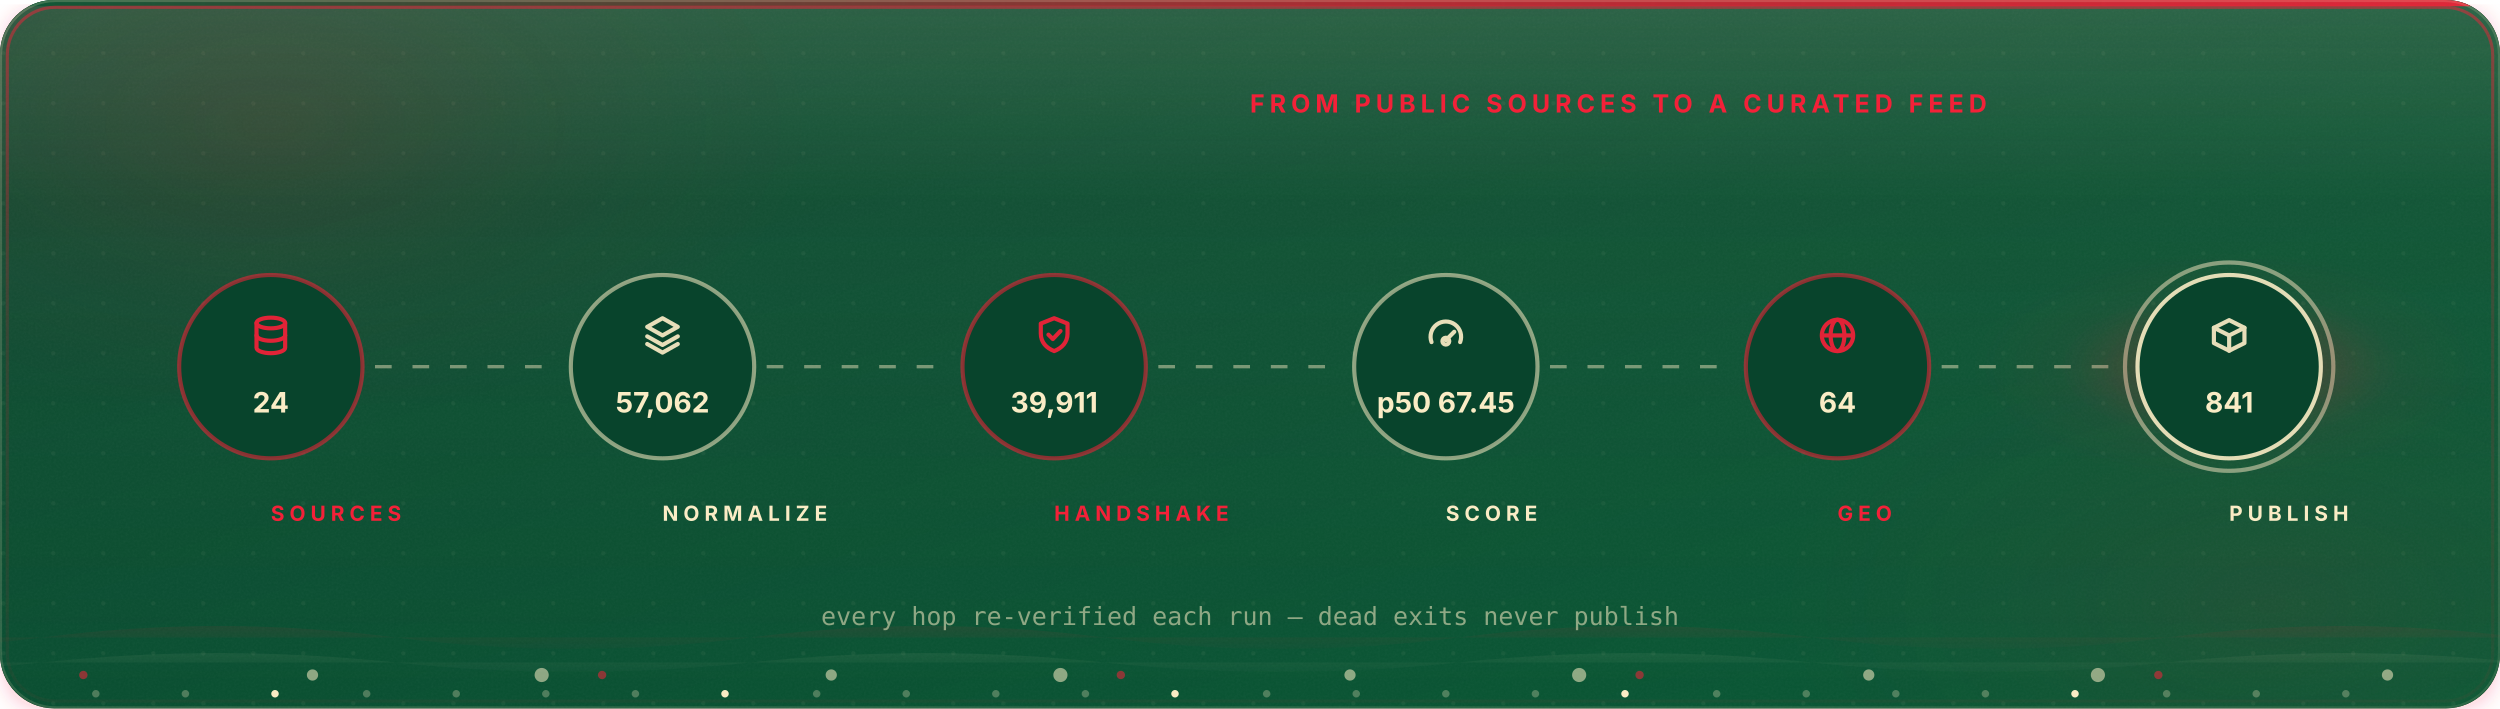
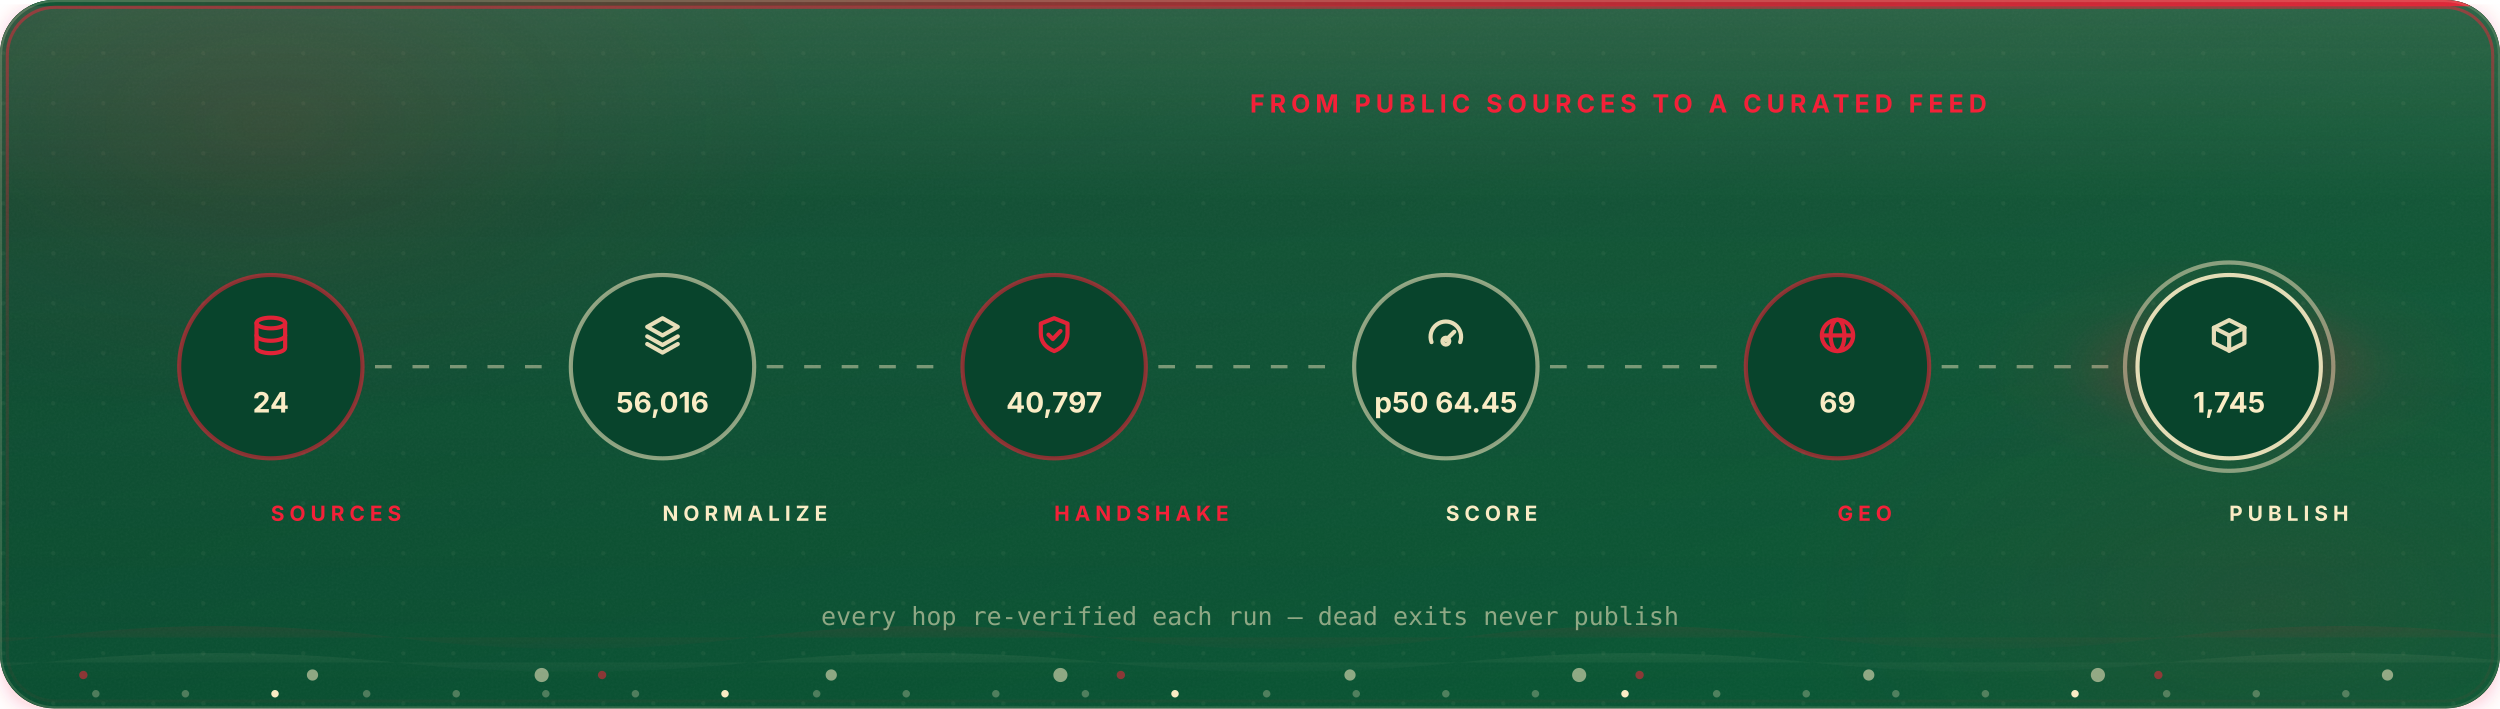
<svg xmlns="http://www.w3.org/2000/svg" width="1200" height="340" viewBox="0 0 1200 340" role="img">
  <defs>
    <linearGradient id="bg-dark" gradientUnits="objectBoundingBox" x1="0.0" y1="0.0" x2="1.0" y2="1.0">
      <stop offset="0" stop-color="#08442C" stop-opacity="1" />
      <stop offset="1" stop-color="#085834" stop-opacity="1" />
    </linearGradient>
    <linearGradient id="tint-dark" gradientUnits="objectBoundingBox" x1="0.0" y1="0.0" x2="0" y2="1">
      <stop offset="0" stop-color="#FAECC5" stop-opacity="0.05" />
      <stop offset="1" stop-color="#FAECC5" stop-opacity="0" />
    </linearGradient>
    <linearGradient id="inner-dark" gradientUnits="objectBoundingBox" x1="0.0" y1="0.0" x2="0" y2="1">
      <stop offset="0" stop-color="#FAECC5" stop-opacity="0.1" />
      <stop offset="0.28" stop-color="#FAECC5" stop-opacity="0" />
    </linearGradient>
    <linearGradient id="topbar-dark" gradientUnits="userSpaceOnUse" x1="0" y1="1.5" x2="1200" y2="1.5">
      <stop offset="0" stop-color="#085834" stop-opacity="0.9" />
      <stop offset="0.55" stop-color="#BD2632" stop-opacity="0.9" />
      <stop offset="1" stop-color="#F32138" stop-opacity="0.9" />
    </linearGradient>
    <linearGradient id="hero-dark" gradientUnits="objectBoundingBox" x1="0.0" y1="0.0" x2="0" y2="1">
      <stop offset="0" stop-color="#F32138" stop-opacity="1" />
      <stop offset="0.55" stop-color="#BD2632" stop-opacity="1" />
      <stop offset="1" stop-color="#FAECC5" stop-opacity="1" />
    </linearGradient>
    <linearGradient id="word-dark" gradientUnits="objectBoundingBox" x1="0" y1="0" x2="1" y2="0">
      <stop offset="0" stop-color="#FAECC5" stop-opacity="1" />
      <stop offset="0.6" stop-color="#F32138" stop-opacity="1" />
      <stop offset="1" stop-color="#BD2632" stop-opacity="1" />
    </linearGradient>
    <linearGradient id="ib-dark" gradientUnits="objectBoundingBox" x1="0.0" y1="0.0" x2="0" y2="1">
      <stop offset="0" stop-color="#F32138" stop-opacity="0.5" />
      <stop offset="0.45" stop-color="#F32138" stop-opacity="0.16" />
      <stop offset="1" stop-color="#F32138" stop-opacity="0.05" />
    </linearGradient>
    <linearGradient id="border-dark" gradientUnits="objectBoundingBox" x1="0.0" y1="0.0" x2="1.0" y2="1.0">
      <stop offset="0" stop-color="#FAECC5" stop-opacity="0.2" />
      <stop offset="1" stop-color="#FAECC5" stop-opacity="0.11" />
    </linearGradient>
    <linearGradient id="div-dark" gradientUnits="objectBoundingBox" x1="0.0" y1="0.0" x2="1" y2="0">
      <stop offset="0" stop-color="#FAECC5" stop-opacity="0.16" />
      <stop offset="1" stop-color="#FAECC5" stop-opacity="0.056" />
    </linearGradient>
    <radialGradient id="glow-dark" cx="0.5" cy="0.5" r="0.5">
      <stop offset="0" stop-color="#F32138" stop-opacity="0.55" />
      <stop offset="0.55" stop-color="#F32138" stop-opacity="0.18" />
      <stop offset="1" stop-color="#F32138" stop-opacity="0" />
    </radialGradient>
    <linearGradient id="shine-dark" gradientUnits="objectBoundingBox" x1="0.0" y1="0.0" x2="1" y2="0">
      <stop offset="0" stop-color="#FAECC5" stop-opacity="0" />
      <stop offset="0.5" stop-color="#FAECC5" stop-opacity="0.06" />
      <stop offset="1" stop-color="#FAECC5" stop-opacity="0" />
    </linearGradient>
    <linearGradient id="wavea-dark" gradientUnits="objectBoundingBox" x1="0.0" y1="0.0" x2="0" y2="1">
      <stop offset="0" stop-color="#F32138" stop-opacity="0.1" />
      <stop offset="1" stop-color="#F32138" stop-opacity="0.02" />
    </linearGradient>
    <linearGradient id="waveb-dark" gradientUnits="objectBoundingBox" x1="0.0" y1="0.0" x2="0" y2="1">
      <stop offset="0" stop-color="#FAECC5" stop-opacity="0.07" />
      <stop offset="1" stop-color="#FAECC5" stop-opacity="0.014" />
    </linearGradient>
    <pattern id="grid-dark" width="24" height="24" patternUnits="userSpaceOnUse">
      <circle cx="1.6" cy="1.6" r="1.05" fill="#FAECC5" />
    </pattern>
    <filter id="grain-dark" x="0" y="0" width="100%" height="100%">
      <feTurbulence type="fractalNoise" baseFrequency="0.9" numOctaves="2" stitchTiles="stitch" result="n" />
      <feColorMatrix in="n" type="saturate" values="0" result="m" />
      <feComposite in="m" in2="SourceGraphic" operator="in" />
    </filter>
    <filter id="shadow-dark" x="-15%" y="-15%" width="130%" height="140%">
      <feDropShadow dx="0" dy="10" stdDeviation="16" flood-color="#F32138" flood-opacity="0.20" />
      <feDropShadow dx="0" dy="2" stdDeviation="5" flood-color="#F32138" flood-opacity="0.25" />
    </filter>
    <clipPath id="clip-dark">
      <rect x="0" y="0" width="1200" height="340" rx="26" />
    </clipPath>
  </defs>
  <style>
      @keyframes fl-dark {
        0% { transform: translateY(0); opacity: 0; }
        12% { opacity: 0.85; }
        80% { opacity: 0.45; }
        100% { transform: translateY(-330px); opacity: 0; }
      }
      .pt-dark { animation: fl-dark 9s linear infinite; }

      @keyframes sw-dark {
        0%, 52% { transform: translateX(0) skewX(-20deg); }
        100% { transform: translateX(1900px) skewX(-20deg); }
      }
      .sweep-dark { animation: sw-dark 7.5s ease-in-out infinite; }

      @keyframes wvm-dark { to { transform: translateX(-170px); } }
      .wv-dark { animation: wvm-dark 9s ease-in-out infinite alternate; }
      .wv2-dark { animation-duration: 14s; }

      @keyframes sp-dark { to { transform: rotate(360deg); } }
      .spin-dark { transform-box: fill-box; transform-origin: center;
                  animation: sp-dark 8s linear infinite; }
      .rev-dark { animation-direction: reverse; }

      @keyframes bt-dark { 50% { transform: scale(1.12); } }
      .beat-dark { transform-box: fill-box; transform-origin: center;
                  animation: bt-dark 2.4s ease-in-out infinite; }

      @keyframes gw-dark { 50% { opacity: 0.55; } }
      .glowG-dark { animation: gw-dark 3.2s ease-in-out infinite; }

      @keyframes shn-dark {
        0%, 46% { transform: translateX(-540px); }
        100% { transform: translateX(1620px); }
      }
      .shn-dark { animation: shn-dark 5.5s ease-in-out infinite; }

      @keyframes bgl-dark { 0%, 100% { opacity: 0.35; } 12% { opacity: 1; } }
      .bgl-dark { animation: bgl-dark 2.2s ease-in-out infinite; }

      @keyframes dsh-dark { to { stroke-dashoffset: -36; } }
      .dash-dark { stroke-dasharray: 8 10; animation: dsh-dark 1.2s linear infinite; }

      @keyframes pk-dark {
        0% { transform: translateX(0); opacity: 0; }
        10% { opacity: 1; }
        88% { opacity: 1; }
        100% { transform: translateX(var(--d, 200px)); opacity: 0; }
      }
      .pk-dark { animation: pk-dark 2.6s linear infinite; }

      @keyframes pkv-dark {
        0% { transform: translateY(0); opacity: 0; }
        10% { opacity: 1; }
        88% { opacity: 1; }
        100% { transform: translateY(var(--dy, 40px)); opacity: 0; }
      }
      .pkv-dark { animation: pkv-dark 2.6s linear infinite; }

      @keyframes pls-dark {
        0% { transform: scale(0.55); opacity: 0.85; }
        100% { transform: scale(2.4); opacity: 0; }
      }
      .pls-dark { transform-box: fill-box; transform-origin: center;
                 animation: pls-dark 2.4s ease-out infinite; }

      @keyframes flt-dark { 50% { transform: translateY(-6px); } }
      .flt-dark { animation: flt-dark 6s ease-in-out infinite; }

      @keyframes grw-dark { from { transform: scaleX(0); } }
      .grow-dark { transform-box: fill-box; transform-origin: left center;
                  animation: grw-dark 1.5s 0.2s ease-out both; }

      @media (prefers-reduced-motion: reduce) {
        .pt-dark,.sweep-dark,.wv-dark,.spin-dark,.rev-dark,.beat-dark,.glowG-dark,.shn-dark,.bgl-dark,.dash-dark,.pk-dark,.pkv-dark,.pls-dark,.flt-dark,.grow-dark { animation: none; }
      }
    </style>
  <g filter="url(#shadow-dark)">
    <rect width="1200" height="340" rx="26" fill="#08442C" />
  </g>
  <g clip-path="url(#clip-dark)">
    <rect width="1200" height="340" fill="url(#bg-dark)" />
    <rect width="1200" height="340" fill="url(#tint-dark)" />
    <rect width="1200" height="340" fill="url(#inner-dark)" />
    <rect width="1200" height="340" fill="url(#grid-dark)" opacity="0.05" />
    <rect width="1200" height="340" fill="#FAECC5" filter="url(#grain-dark)" opacity="0.045" />
    <ellipse cx="130" cy="60" rx="260" ry="140" fill="url(#glow-dark)" opacity="0.22" />
    <ellipse cx="1090" cy="290" rx="240" ry="130" fill="url(#glow-dark)" opacity="0.14" />
    <path class="wv-dark" d="M -320 306 q 85.0 -11 170 0 q 85.0 11 170 0 q 85.0 -11 170 0 q 85.0 11 170 0 q 85.0 -11 170 0 q 85.0 11 170 0 q 85.0 -11 170 0 q 85.0 11 170 0 q 85.0 -11 170 0 q 85.0 11 170 0 q 85.0 -11 170 0 q 85.0 11 170 0 q 85.0 -11 170 0" fill="url(#wavea-dark)" opacity="0.8" />
    <path class="wv-dark wv2-dark" d="M -320 318 q 85.0 -9 170 0 q 85.0 9 170 0 q 85.0 -9 170 0 q 85.0 9 170 0 q 85.0 -9 170 0 q 85.0 9 170 0 q 85.0 -9 170 0 q 85.0 9 170 0 q 85.0 -9 170 0 q 85.0 9 170 0 q 85.0 -9 170 0 q 85.0 9 170 0 q 85.0 -9 170 0" fill="url(#waveb-dark)" opacity="0.9" />
    <rect width="1200" height="3" fill="url(#topbar-dark)" />
    <g class="sweep-dark">
      <rect x="-320" y="-60" width="230" height="460" fill="url(#shine-dark)" opacity="0.75" />
    </g>
    <circle class="pt-dark" cx="40" cy="324" r="2.0" fill="#F32138" opacity="0.55" style="animation-duration:8.0s;animation-delay:-0.0s" />
    <circle class="pt-dark" cx="150" cy="324" r="2.7" fill="#FAECC5" opacity="0.55" style="animation-duration:9.7s;animation-delay:-0.9s" />
    <circle class="pt-dark" cx="260" cy="324" r="3.4" fill="#FAECC5" opacity="0.55" style="animation-duration:11.4s;animation-delay:-1.8s" />
    <circle class="pt-dark" cx="289" cy="324" r="2.0" fill="#F32138" opacity="0.55" style="animation-duration:13.1s;animation-delay:-2.7s" />
    <circle class="pt-dark" cx="399" cy="324" r="2.7" fill="#FAECC5" opacity="0.55" style="animation-duration:8.0s;animation-delay:-3.6s" />
    <circle class="pt-dark" cx="509" cy="324" r="3.4" fill="#FAECC5" opacity="0.55" style="animation-duration:9.7s;animation-delay:-4.5s" />
    <circle class="pt-dark" cx="538" cy="324" r="2.0" fill="#F32138" opacity="0.55" style="animation-duration:11.4s;animation-delay:-5.4s" />
    <circle class="pt-dark" cx="648" cy="324" r="2.7" fill="#FAECC5" opacity="0.55" style="animation-duration:13.1s;animation-delay:-6.3s" />
    <circle class="pt-dark" cx="758" cy="324" r="3.4" fill="#FAECC5" opacity="0.55" style="animation-duration:8.0s;animation-delay:-7.2s" />
    <circle class="pt-dark" cx="787" cy="324" r="2.0" fill="#F32138" opacity="0.55" style="animation-duration:9.7s;animation-delay:-8.1s" />
    <circle class="pt-dark" cx="897" cy="324" r="2.7" fill="#FAECC5" opacity="0.55" style="animation-duration:11.4s;animation-delay:-9.0s" />
    <circle class="pt-dark" cx="1007" cy="324" r="3.4" fill="#FAECC5" opacity="0.55" style="animation-duration:13.1s;animation-delay:-9.9s" />
    <circle class="pt-dark" cx="1036" cy="324" r="2.0" fill="#F32138" opacity="0.55" style="animation-duration:8.0s;animation-delay:-2.8s" />
    <circle class="pt-dark" cx="1146" cy="324" r="2.7" fill="#FAECC5" opacity="0.55" style="animation-duration:9.7s;animation-delay:-2.0s" />
    <circle cx="46" cy="333" r="1.8" fill="#FAECC5" opacity="0.28" />
    <circle cx="89" cy="333" r="1.8" fill="#FAECC5" opacity="0.28" />
    <circle class="bgl-dark" cx="132" cy="333" r="1.8" fill="#FAECC5" style="animation-delay:-0.46s" />
    <circle cx="176" cy="333" r="1.8" fill="#FAECC5" opacity="0.28" />
    <circle cx="219" cy="333" r="1.8" fill="#FAECC5" opacity="0.28" />
    <circle cx="262" cy="333" r="1.8" fill="#FAECC5" opacity="0.28" />
    <circle cx="305" cy="333" r="1.8" fill="#FAECC5" opacity="0.28" />
    <circle class="bgl-dark" cx="348" cy="333" r="1.8" fill="#FAECC5" style="animation-delay:-1.61s" />
    <circle cx="392" cy="333" r="1.8" fill="#FAECC5" opacity="0.28" />
    <circle cx="435" cy="333" r="1.8" fill="#FAECC5" opacity="0.28" />
    <circle cx="478" cy="333" r="1.8" fill="#FAECC5" opacity="0.28" />
    <circle cx="521" cy="333" r="1.8" fill="#FAECC5" opacity="0.28" />
    <circle class="bgl-dark" cx="564" cy="333" r="1.8" fill="#FAECC5" style="animation-delay:-2.76s" />
    <circle cx="608" cy="333" r="1.8" fill="#FAECC5" opacity="0.28" />
    <circle cx="651" cy="333" r="1.8" fill="#FAECC5" opacity="0.28" />
    <circle cx="694" cy="333" r="1.8" fill="#FAECC5" opacity="0.28" />
    <circle cx="737" cy="333" r="1.8" fill="#FAECC5" opacity="0.28" />
    <circle class="bgl-dark" cx="780" cy="333" r="1.8" fill="#FAECC5" style="animation-delay:-3.91s" />
    <circle cx="824" cy="333" r="1.8" fill="#FAECC5" opacity="0.28" />
    <circle cx="867" cy="333" r="1.8" fill="#FAECC5" opacity="0.28" />
    <circle cx="910" cy="333" r="1.8" fill="#FAECC5" opacity="0.28" />
    <circle cx="953" cy="333" r="1.8" fill="#FAECC5" opacity="0.28" />
    <circle class="bgl-dark" cx="996" cy="333" r="1.8" fill="#FAECC5" style="animation-delay:-5.06s" />
    <circle cx="1040" cy="333" r="1.8" fill="#FAECC5" opacity="0.28" />
    <circle cx="1083" cy="333" r="1.8" fill="#FAECC5" opacity="0.28" />
    <circle cx="1126" cy="333" r="1.8" fill="#FAECC5" opacity="0.28" />
  </g>
  <rect x="3.5" y="3.5" width="1193" height="333" rx="23" fill="none" stroke="url(#ib-dark)" stroke-width="1.5" />
  <rect x="0.5" y="0.5" width="1199" height="339" rx="26" fill="none" stroke="url(#border-dark)" stroke-width="1" />
  <text x="600" y="54" font-family="Space Grotesk, Inter, system-ui, -apple-system, Segoe UI, sans-serif" font-size="12" font-weight="700" fill="#F32138" text-anchor="start" letter-spacing="2.4">FROM PUBLIC SOURCES TO A CURATED FEED</text>
  <line x1="330" y1="50" x2="404" y2="50" stroke="url(#div-dark)" stroke-width="1.5" />
  <line x1="796" y1="50" x2="870" y2="50" stroke="url(#div-dark)" stroke-width="1.5" />
  <line class="dash-dark" x1="180" y1="176" x2="268" y2="176" stroke="#FAECC5" stroke-opacity="0.45" stroke-width="1.6" />
  <circle class="pk-dark" cx="180" cy="176" r="3.2" fill="#F32138" opacity="0" style="--d:88px;animation-delay:-0.0s" />
  <circle cx="130" cy="176" r="44" fill="#08442C" stroke="#F32138" stroke-opacity="0.55" stroke-width="2" />
  <g transform="translate(119.0,150.0) scale(0.9167)" fill="none" stroke="#F32138" stroke-width="2.18" stroke-linecap="round" stroke-linejoin="round" opacity="0.92">
    <ellipse cx="12" cy="5.5" rx="7.5" ry="2.8" />
    <path d="M4.5 5.5 V18.5 C4.5 20 7.9 21.3 12 21.3 C16.1 21.3 19.5 20 19.5 18.5 V5.5" />
    <path d="M4.5 12 C4.5 13.5 7.9 14.8 12 14.8 C16.1 14.8 19.5 13.5 19.5 12" />
  </g>
  <text x="130" y="198" font-family="Space Grotesk, Inter, system-ui, -apple-system, Segoe UI, sans-serif" font-size="13.5" font-weight="700" fill="#FAECC5" text-anchor="middle">24</text>
  <text x="130" y="250" font-family="Space Grotesk, Inter, system-ui, -apple-system, Segoe UI, sans-serif" font-size="10" font-weight="700" fill="#F32138" text-anchor="start" letter-spacing="2.4">SOURCES</text>
  <line class="dash-dark" x1="368" y1="176" x2="456" y2="176" stroke="#FAECC5" stroke-opacity="0.45" stroke-width="1.6" />
  <circle class="pk-dark" cx="368" cy="176" r="3.2" fill="#F32138" opacity="0" style="--d:88px;animation-delay:-0.7s" />
  <circle cx="318" cy="176" r="44" fill="#08442C" stroke="#FAECC5" stroke-opacity="0.55" stroke-width="2" />
  <g transform="translate(307.0,150.0) scale(0.9167)" fill="none" stroke="#FAECC5" stroke-width="2.18" stroke-linecap="round" stroke-linejoin="round" opacity="0.92">
    <path d="M12 3 L20 7.5 L12 12 L4 7.5 Z" />
    <path d="M4 12.5 L12 17 L20 12.5" />
    <path d="M4 16.5 L12 21 L20 16.5" />
  </g>
-   <text x="318" y="198" font-family="Space Grotesk, Inter, system-ui, -apple-system, Segoe UI, sans-serif" font-size="13.5" font-weight="700" fill="#FAECC5" text-anchor="middle">57,062</text>
+   <text x="318" y="198" font-family="Space Grotesk, Inter, system-ui, -apple-system, Segoe UI, sans-serif" font-size="13.5" font-weight="700" fill="#FAECC5" text-anchor="middle">56,016</text>
  <text x="318" y="250" font-family="Space Grotesk, Inter, system-ui, -apple-system, Segoe UI, sans-serif" font-size="10" font-weight="700" fill="#FAECC5" text-anchor="start" letter-spacing="2.4">NORMALIZE</text>
  <line class="dash-dark" x1="556" y1="176" x2="644" y2="176" stroke="#FAECC5" stroke-opacity="0.45" stroke-width="1.6" />
  <circle class="pk-dark" cx="556" cy="176" r="3.2" fill="#F32138" opacity="0" style="--d:88px;animation-delay:-1.4s" />
  <circle cx="506" cy="176" r="44" fill="#08442C" stroke="#F32138" stroke-opacity="0.55" stroke-width="2" />
  <g transform="translate(495.0,150.0) scale(0.9167)" fill="none" stroke="#F32138" stroke-width="2.18" stroke-linecap="round" stroke-linejoin="round" opacity="0.92">
    <path d="M12 3 L19 5.8 V11 C19 15.6 16.1 18.6 12 20.2 C7.9 18.6 5 15.6 5 11 V5.8 Z" />
    <path d="M9 11.6 L11.3 13.9 L15.3 9.7" />
  </g>
-   <text x="506" y="198" font-family="Space Grotesk, Inter, system-ui, -apple-system, Segoe UI, sans-serif" font-size="13.5" font-weight="700" fill="#FAECC5" text-anchor="middle">39,911</text>
+   <text x="506" y="198" font-family="Space Grotesk, Inter, system-ui, -apple-system, Segoe UI, sans-serif" font-size="13.5" font-weight="700" fill="#FAECC5" text-anchor="middle">40,797</text>
  <text x="506" y="250" font-family="Space Grotesk, Inter, system-ui, -apple-system, Segoe UI, sans-serif" font-size="10" font-weight="700" fill="#F32138" text-anchor="start" letter-spacing="2.4">HANDSHAKE</text>
  <line class="dash-dark" x1="744" y1="176" x2="832" y2="176" stroke="#FAECC5" stroke-opacity="0.45" stroke-width="1.6" />
  <circle class="pk-dark" cx="744" cy="176" r="3.2" fill="#F32138" opacity="0" style="--d:88px;animation-delay:-2.1s" />
  <circle cx="694" cy="176" r="44" fill="#08442C" stroke="#FAECC5" stroke-opacity="0.55" stroke-width="2" />
  <g transform="translate(683.0,150.0) scale(0.9167)" fill="none" stroke="#FAECC5" stroke-width="2.18" stroke-linecap="round" stroke-linejoin="round" opacity="0.92">
    <path d="M4.5 15.5 A 8 8 0 1 1 19.5 15.5" />
    <path d="M12 14.5 L16.4 10.1" />
    <circle cx="12" cy="15" r="1.8" />
  </g>
-   <text x="694" y="198" font-family="Space Grotesk, Inter, system-ui, -apple-system, Segoe UI, sans-serif" font-size="13.5" font-weight="700" fill="#FAECC5" text-anchor="middle">p50 67.45</text>
+   <text x="694" y="198" font-family="Space Grotesk, Inter, system-ui, -apple-system, Segoe UI, sans-serif" font-size="13.5" font-weight="700" fill="#FAECC5" text-anchor="middle">p50 64.45</text>
  <text x="694" y="250" font-family="Space Grotesk, Inter, system-ui, -apple-system, Segoe UI, sans-serif" font-size="10" font-weight="700" fill="#FAECC5" text-anchor="start" letter-spacing="2.4">SCORE</text>
  <line class="dash-dark" x1="932" y1="176" x2="1020" y2="176" stroke="#FAECC5" stroke-opacity="0.45" stroke-width="1.6" />
  <circle class="pk-dark" cx="932" cy="176" r="3.2" fill="#F32138" opacity="0" style="--d:88px;animation-delay:-2.8s" />
  <circle cx="882" cy="176" r="44" fill="#08442C" stroke="#F32138" stroke-opacity="0.55" stroke-width="2" />
  <g transform="translate(871.0,150.0) scale(0.9167)" fill="none" stroke="#F32138" stroke-width="2.18" stroke-linecap="round" stroke-linejoin="round" opacity="0.92">
    <circle cx="12" cy="12" r="8.2" />
    <ellipse cx="12" cy="12" rx="3.6" ry="8.2" />
    <path d="M4.4 12 H19.6" />
  </g>
-   <text x="882" y="198" font-family="Space Grotesk, Inter, system-ui, -apple-system, Segoe UI, sans-serif" font-size="13.5" font-weight="700" fill="#FAECC5" text-anchor="middle">64</text>
+   <text x="882" y="198" font-family="Space Grotesk, Inter, system-ui, -apple-system, Segoe UI, sans-serif" font-size="13.5" font-weight="700" fill="#FAECC5" text-anchor="middle">69</text>
  <text x="882" y="250" font-family="Space Grotesk, Inter, system-ui, -apple-system, Segoe UI, sans-serif" font-size="10" font-weight="700" fill="#F32138" text-anchor="start" letter-spacing="2.4">GEO</text>
  <g class="pls-dark" style="animation-delay:0s">
    <circle cx="1070" cy="176" r="50" fill="none" stroke="#FAECC5" stroke-width="2" opacity="0.3" />
  </g>
  <g class="pls-dark" style="animation-delay:-1.2s">
    <circle cx="1070" cy="176" r="50" fill="none" stroke="#FAECC5" stroke-width="2" opacity="0.3" />
  </g>
  <g class="glowG-dark">
    <ellipse cx="1070" cy="176" rx="124" ry="55" fill="url(#glow-dark)" opacity="0.28" />
    <ellipse cx="1070" cy="176" rx="81" ry="36" fill="url(#glow-dark)" opacity="0.5" />
    <ellipse cx="1070" cy="176" rx="47" ry="21" fill="url(#glow-dark)" opacity="0.85" />
  </g>
  <circle cx="1070" cy="176" r="44" fill="#08442C" stroke="#FAECC5" stroke-opacity="0.9" stroke-width="2" />
  <g transform="translate(1059.0,150.0) scale(0.9167)" fill="none" stroke="#FAECC5" stroke-width="2.18" stroke-linecap="round" stroke-linejoin="round" opacity="0.92">
    <path d="M4 8 L12 4 L20 8 V16 L12 20 L4 16 Z" />
    <path d="M4 8 L12 12 L20 8 M12 12 V20" />
  </g>
-   <text x="1070" y="198" font-family="Space Grotesk, Inter, system-ui, -apple-system, Segoe UI, sans-serif" font-size="13.5" font-weight="700" fill="#FAECC5" text-anchor="middle" class="beat-dark">841</text>
+   <text x="1070" y="198" font-family="Space Grotesk, Inter, system-ui, -apple-system, Segoe UI, sans-serif" font-size="13.5" font-weight="700" fill="#FAECC5" text-anchor="middle" class="beat-dark">1,745</text>
  <text x="1070" y="250" font-family="Space Grotesk, Inter, system-ui, -apple-system, Segoe UI, sans-serif" font-size="10" font-weight="700" fill="#FAECC5" text-anchor="start" letter-spacing="2.4">PUBLISH</text>
  <text x="600" y="300" font-family="IBM Plex Mono, ui-monospace, SFMono-Regular, Menlo, monospace" font-size="12" font-weight="500" fill="#FAECC5" text-anchor="middle" opacity="0.55">every hop re-verified each run — dead exits never publish</text>
</svg>
